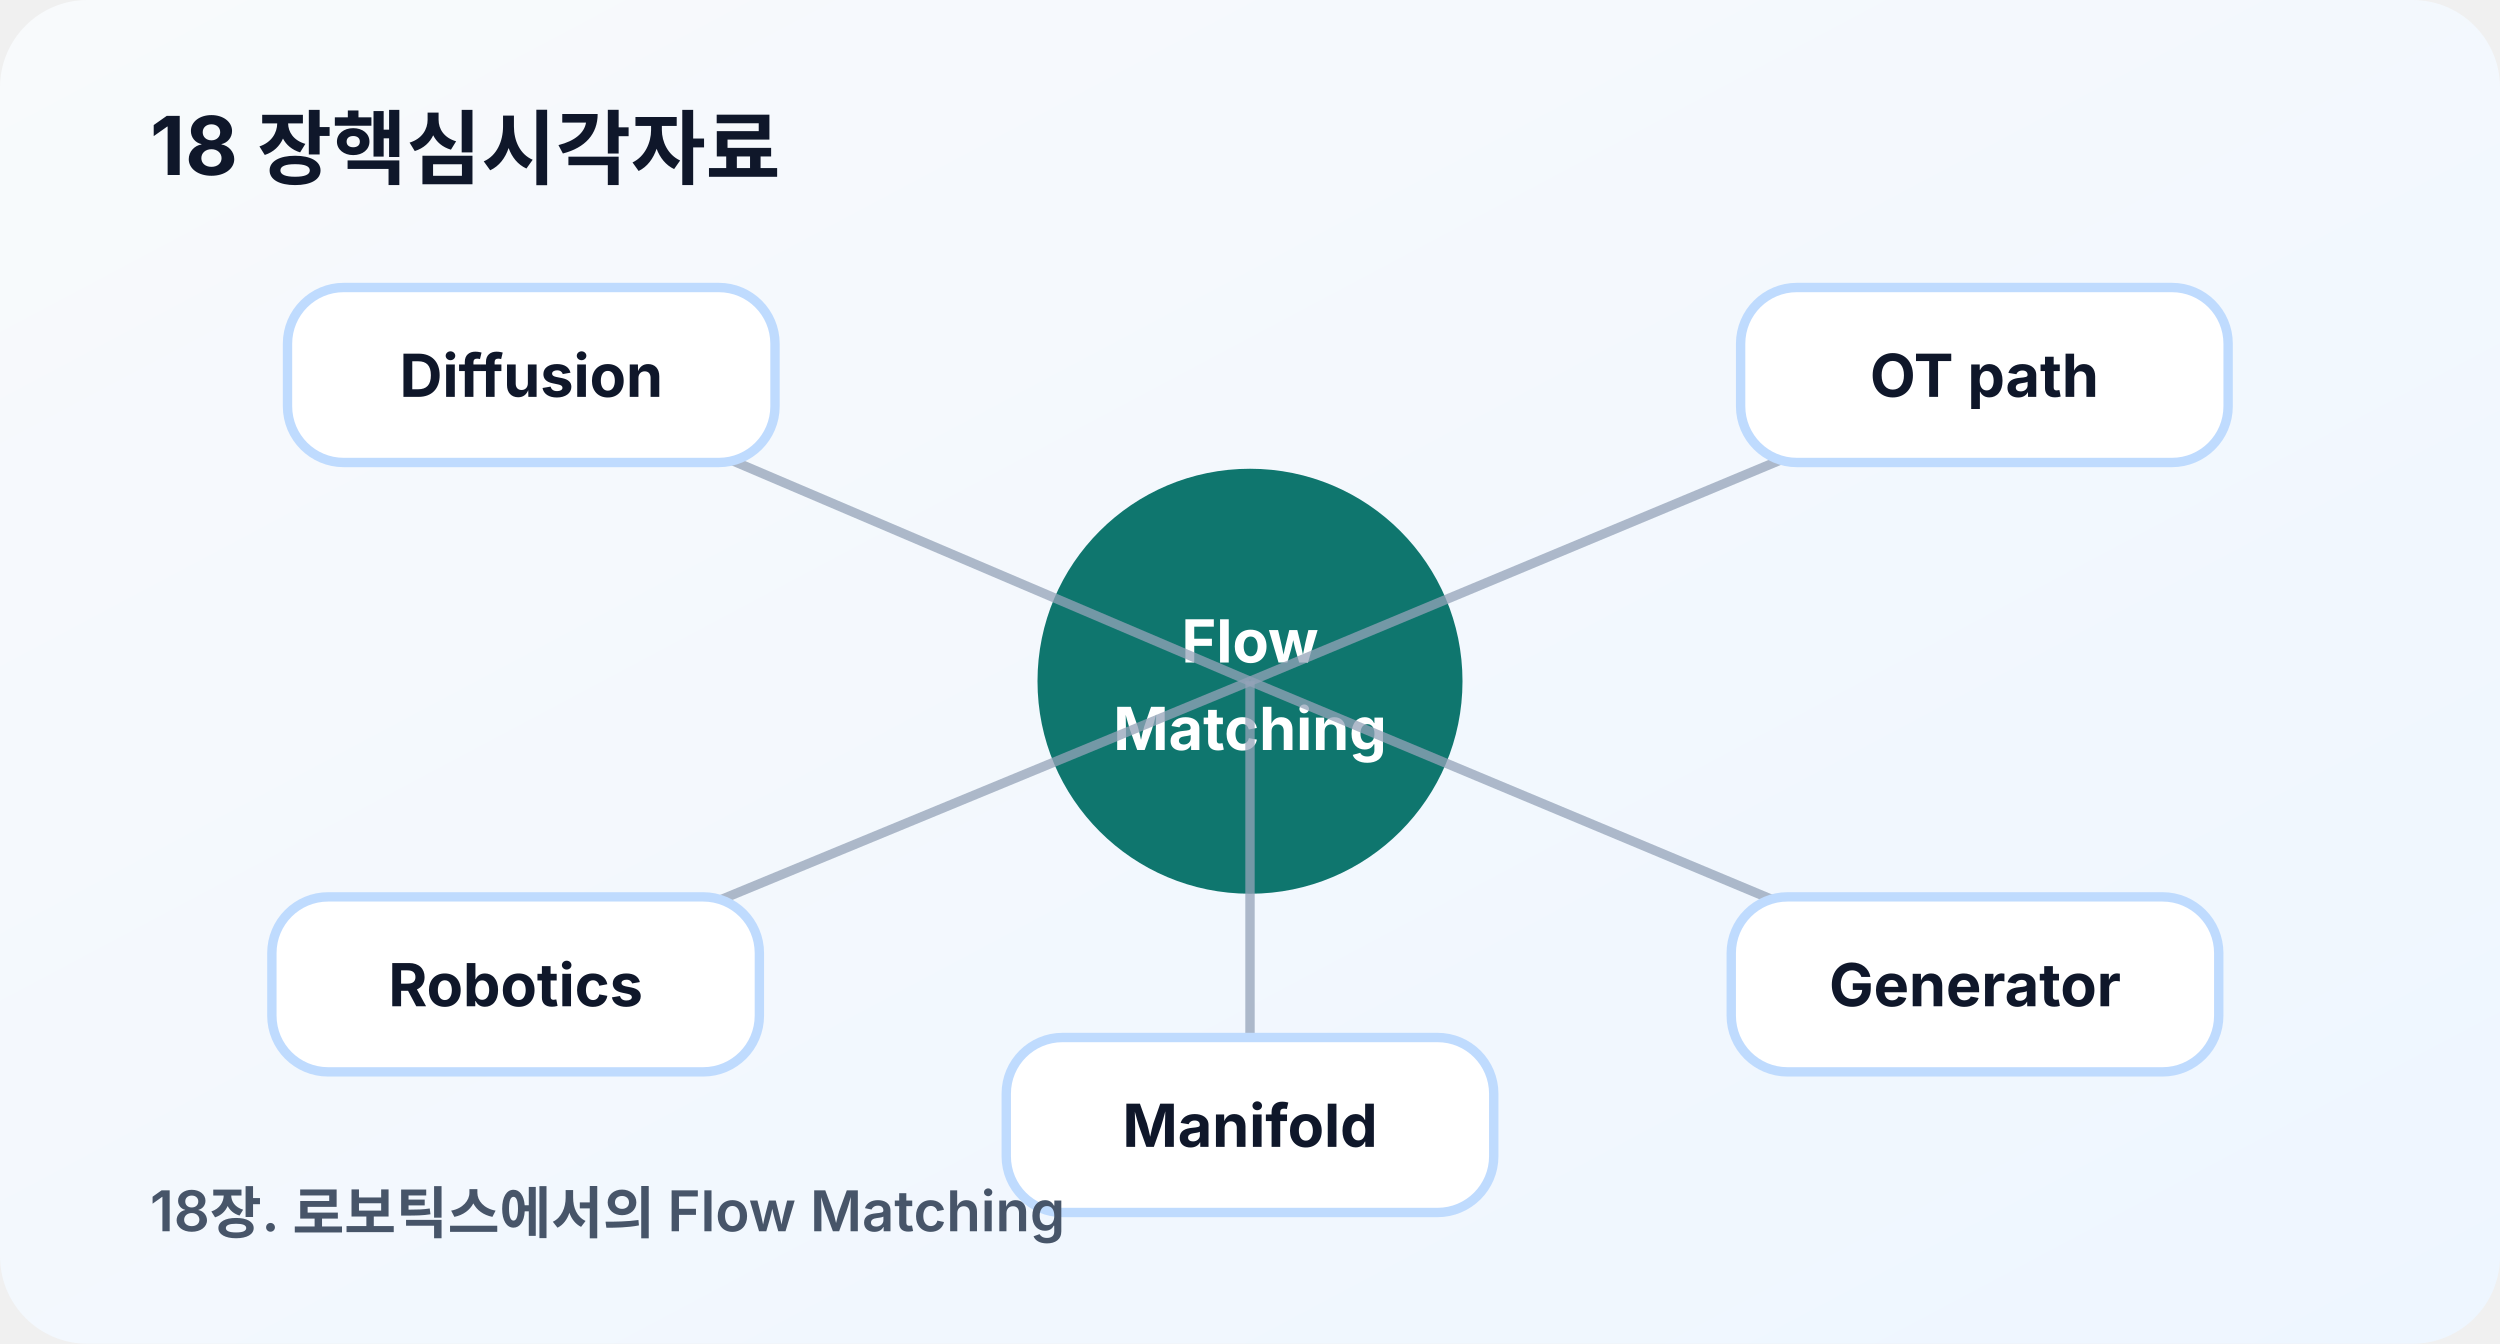
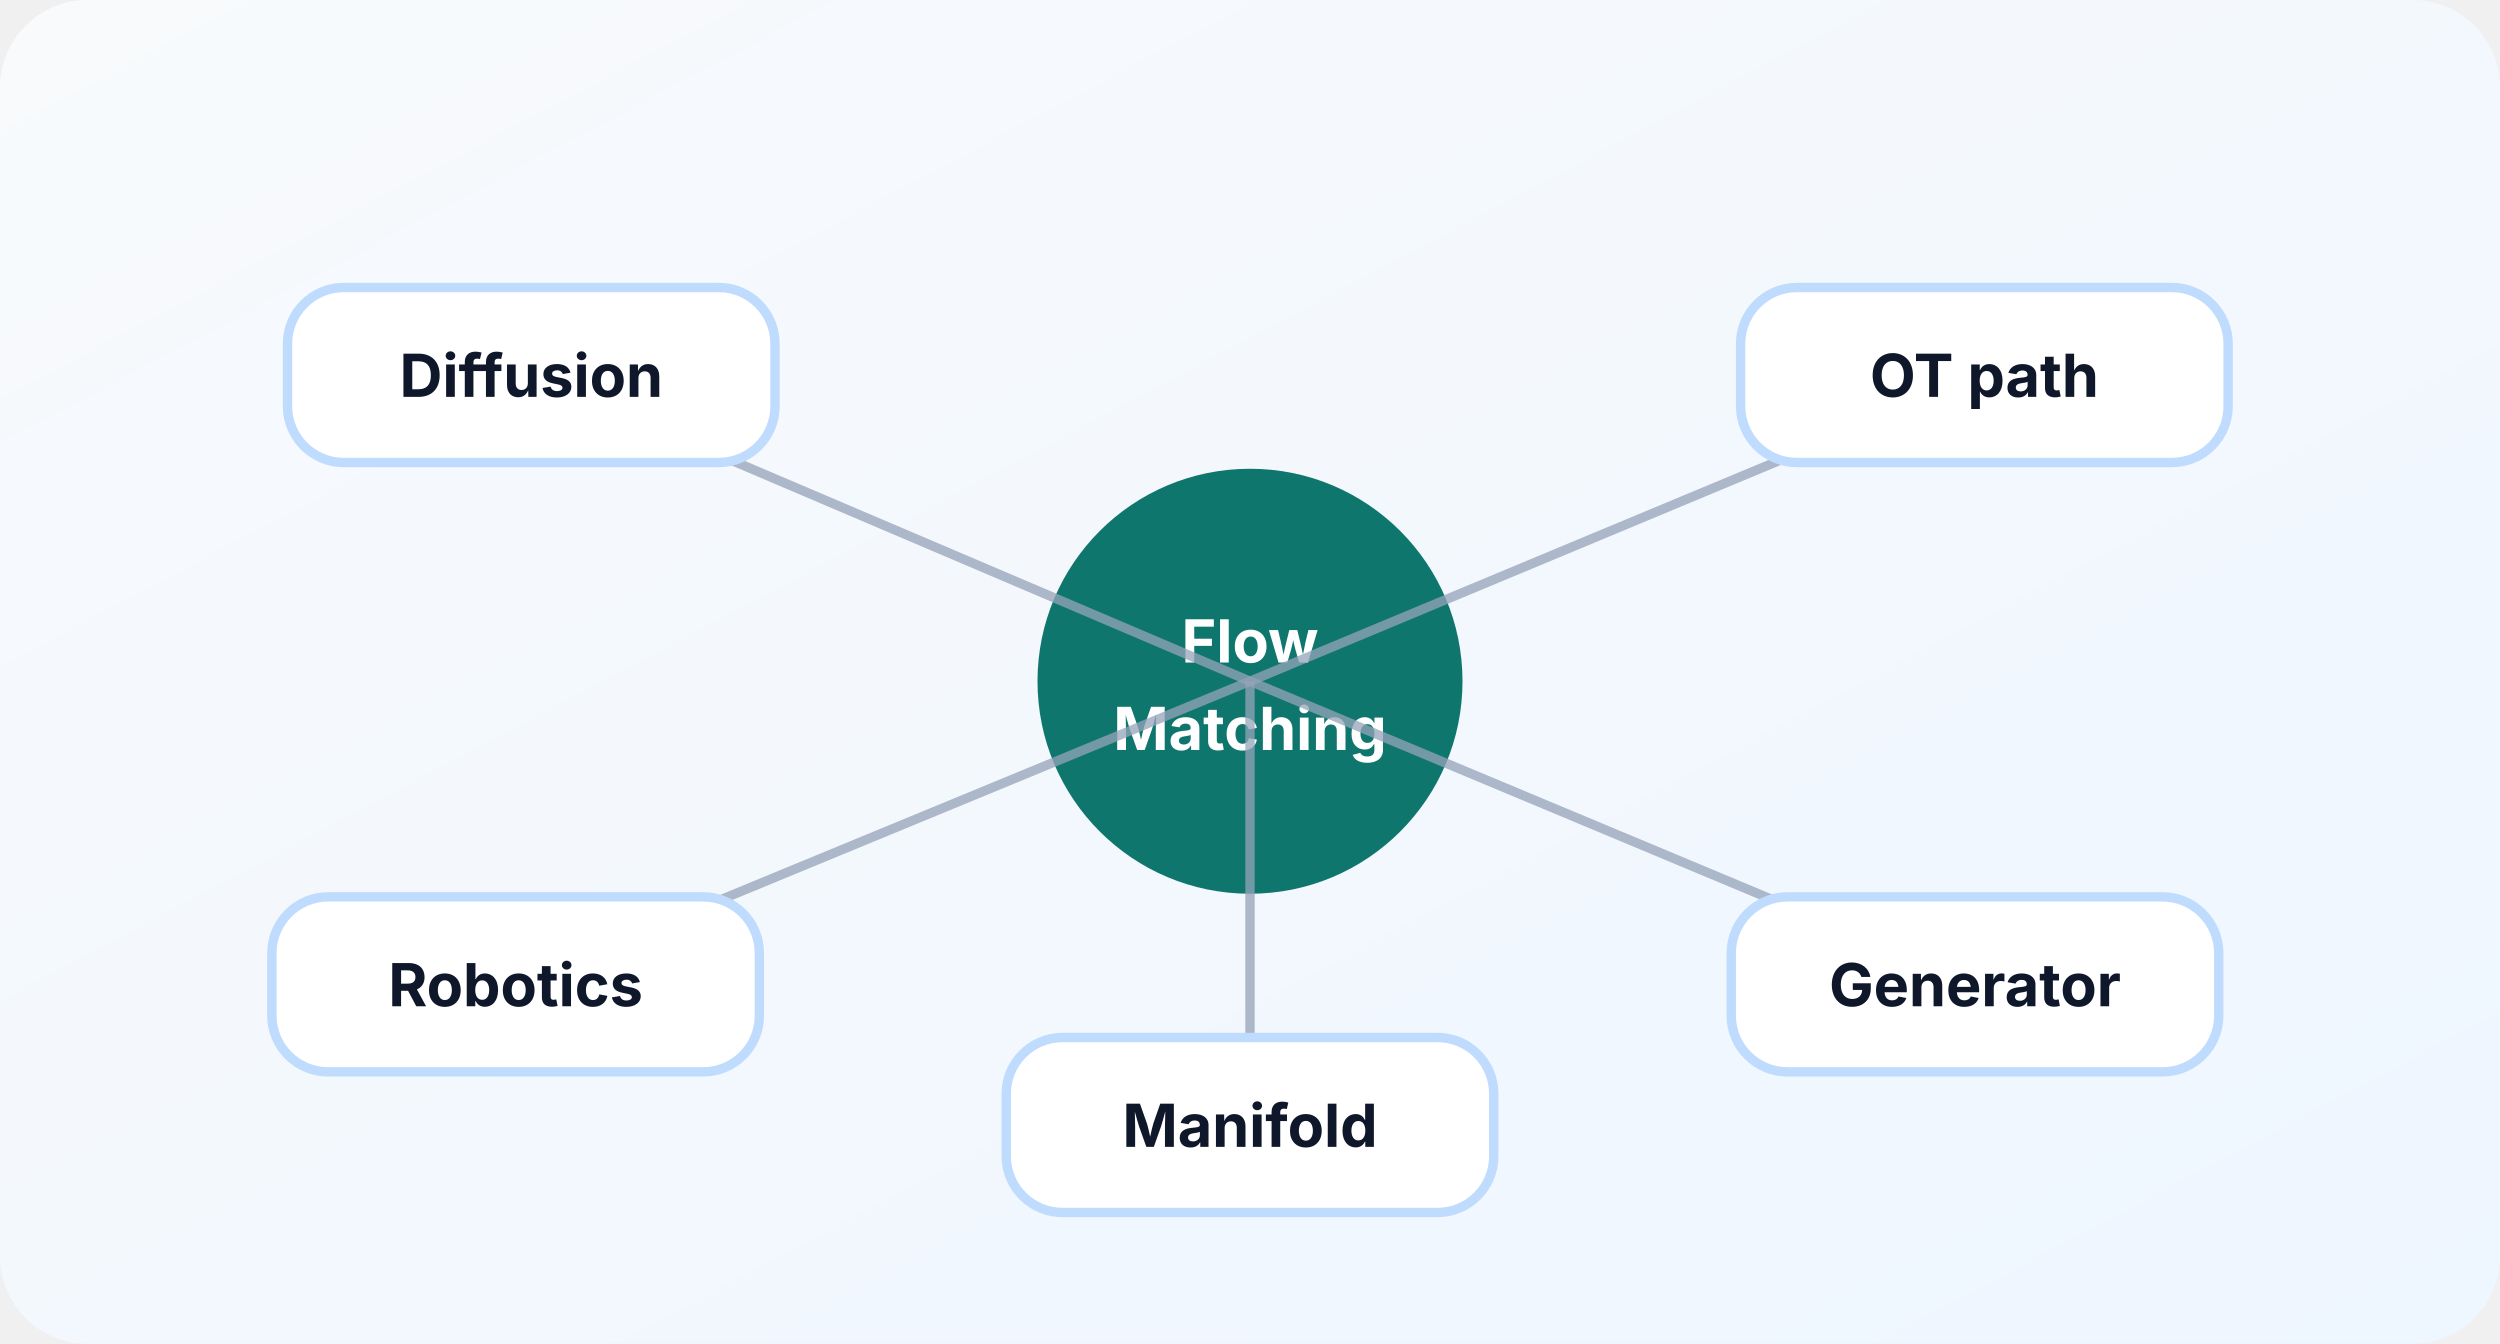
<svg xmlns="http://www.w3.org/2000/svg" viewBox="0 0 800 430" role="img">
  <defs>
    <marker id="arrow" viewBox="0 0 10 10" refX="8" refY="5" markerWidth="7" markerHeight="7" orient="auto-start-reverse">
      <path d="M0 0 L10 5 L0 10 z" fill="#2563eb" />
    </marker>
    <linearGradient id="bg" x1="0" x2="1" y1="0" y2="1">
      <stop offset="0" stop-color="#f8fafc" />
      <stop offset="1" stop-color="#eef6ff" />
    </linearGradient>
  </defs>
  <style>.bg{fill:url(#bg)}.title{font:700 26px -apple-system,BlinkMacSystemFont,'Noto Sans KR',sans-serif;fill:#0f172a}.small{font:600 18px -apple-system,BlinkMacSystemFont,'Noto Sans KR',sans-serif;fill:#475569}.label{font:700 19px -apple-system,BlinkMacSystemFont,'Noto Sans KR',sans-serif;fill:#0f172a}.light{fill:#fff}.panel{fill:#fff;stroke:#bfdbfe;stroke-width:3}.panel.alt{fill:#ecfeff;stroke:#99f6e4}.net,.hub{fill:#0f766e}.arrow{fill:none;stroke:#2563eb;stroke-width:5;stroke-linecap:round;marker-end:url(#arrow)}.arrow.soft{stroke:#0f766e;opacity:.75}.curve{fill:none;stroke:#7c3aed;stroke-width:5;stroke-linecap:round;marker-end:url(#arrow)}.dot{fill:#2563eb}.dot2{fill:#0f766e}.cloud circle{fill:#bfdbfe;opacity:.9}.data rect{fill:#d1fae5;stroke:#0f766e;stroke-width:4}.data circle{fill:#0f766e}.data path{fill:none;stroke:#0f766e;stroke-width:5;stroke-linecap:round}.link{stroke:#94a3b8;stroke-width:3;opacity:.75}</style>
  <rect class="bg" width="800" height="430" rx="28" />
-   <text x="48" y="56" class="title">18 장핵심시각자료</text>
  <circle cx="400" cy="218" r="68" class="hub" />
  <text x="400" y="212" text-anchor="middle" class="label light">Flow</text>
  <text x="400" y="240" text-anchor="middle" class="label light">Matching</text>
  <path d="M400 218 L170 120" class="link" />
  <rect x="92" y="92" width="156" height="56" rx="18" class="panel" />
  <text x="170" y="127" text-anchor="middle" class="label">Diffusion</text>
  <path d="M400 218 L635 120" class="link" />
  <rect x="557" y="92" width="156" height="56" rx="18" class="panel" />
  <text x="635" y="127" text-anchor="middle" class="label">OT path</text>
  <path d="M400 218 L165 315" class="link" />
  <rect x="87" y="287" width="156" height="56" rx="18" class="panel" />
  <text x="165" y="322" text-anchor="middle" class="label">Robotics</text>
  <path d="M400 218 L632 315" class="link" />
  <rect x="554" y="287" width="156" height="56" rx="18" class="panel" />
  <text x="632" y="322" text-anchor="middle" class="label">Generator</text>
  <path d="M400 218 L400 360" class="link" />
  <rect x="322" y="332" width="156" height="56" rx="18" class="panel" />
  <text x="400" y="367" text-anchor="middle" class="label">Manifold</text>
-   <text x="48" y="394" class="small">18장. 로보틱스에서의 Flow Matching</text>
</svg>
